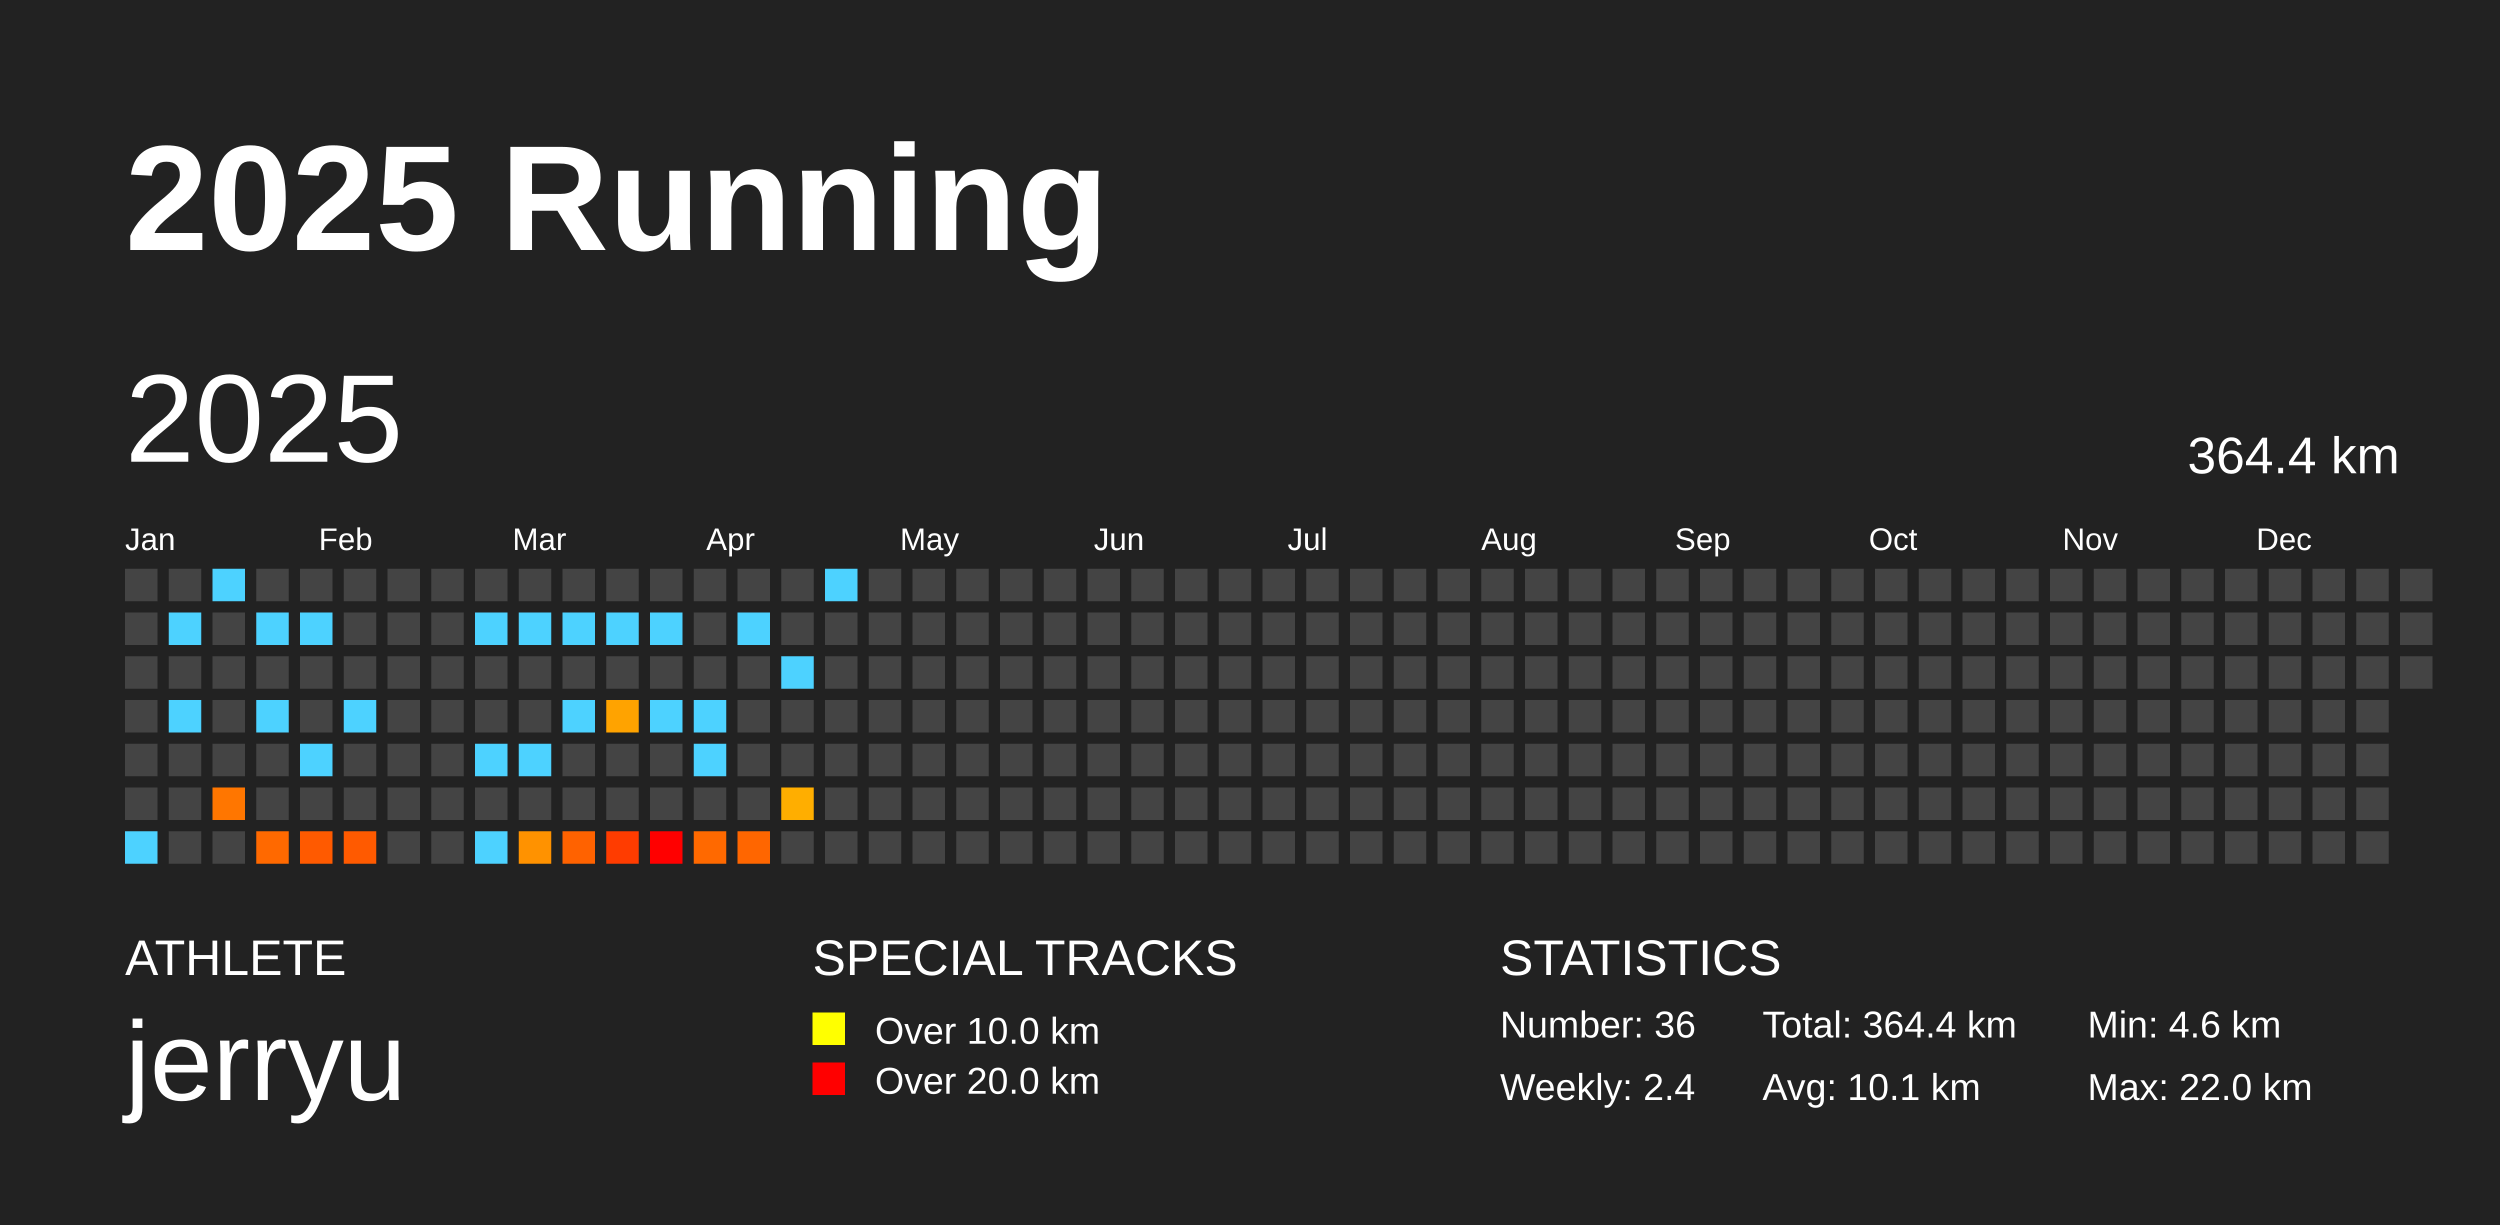
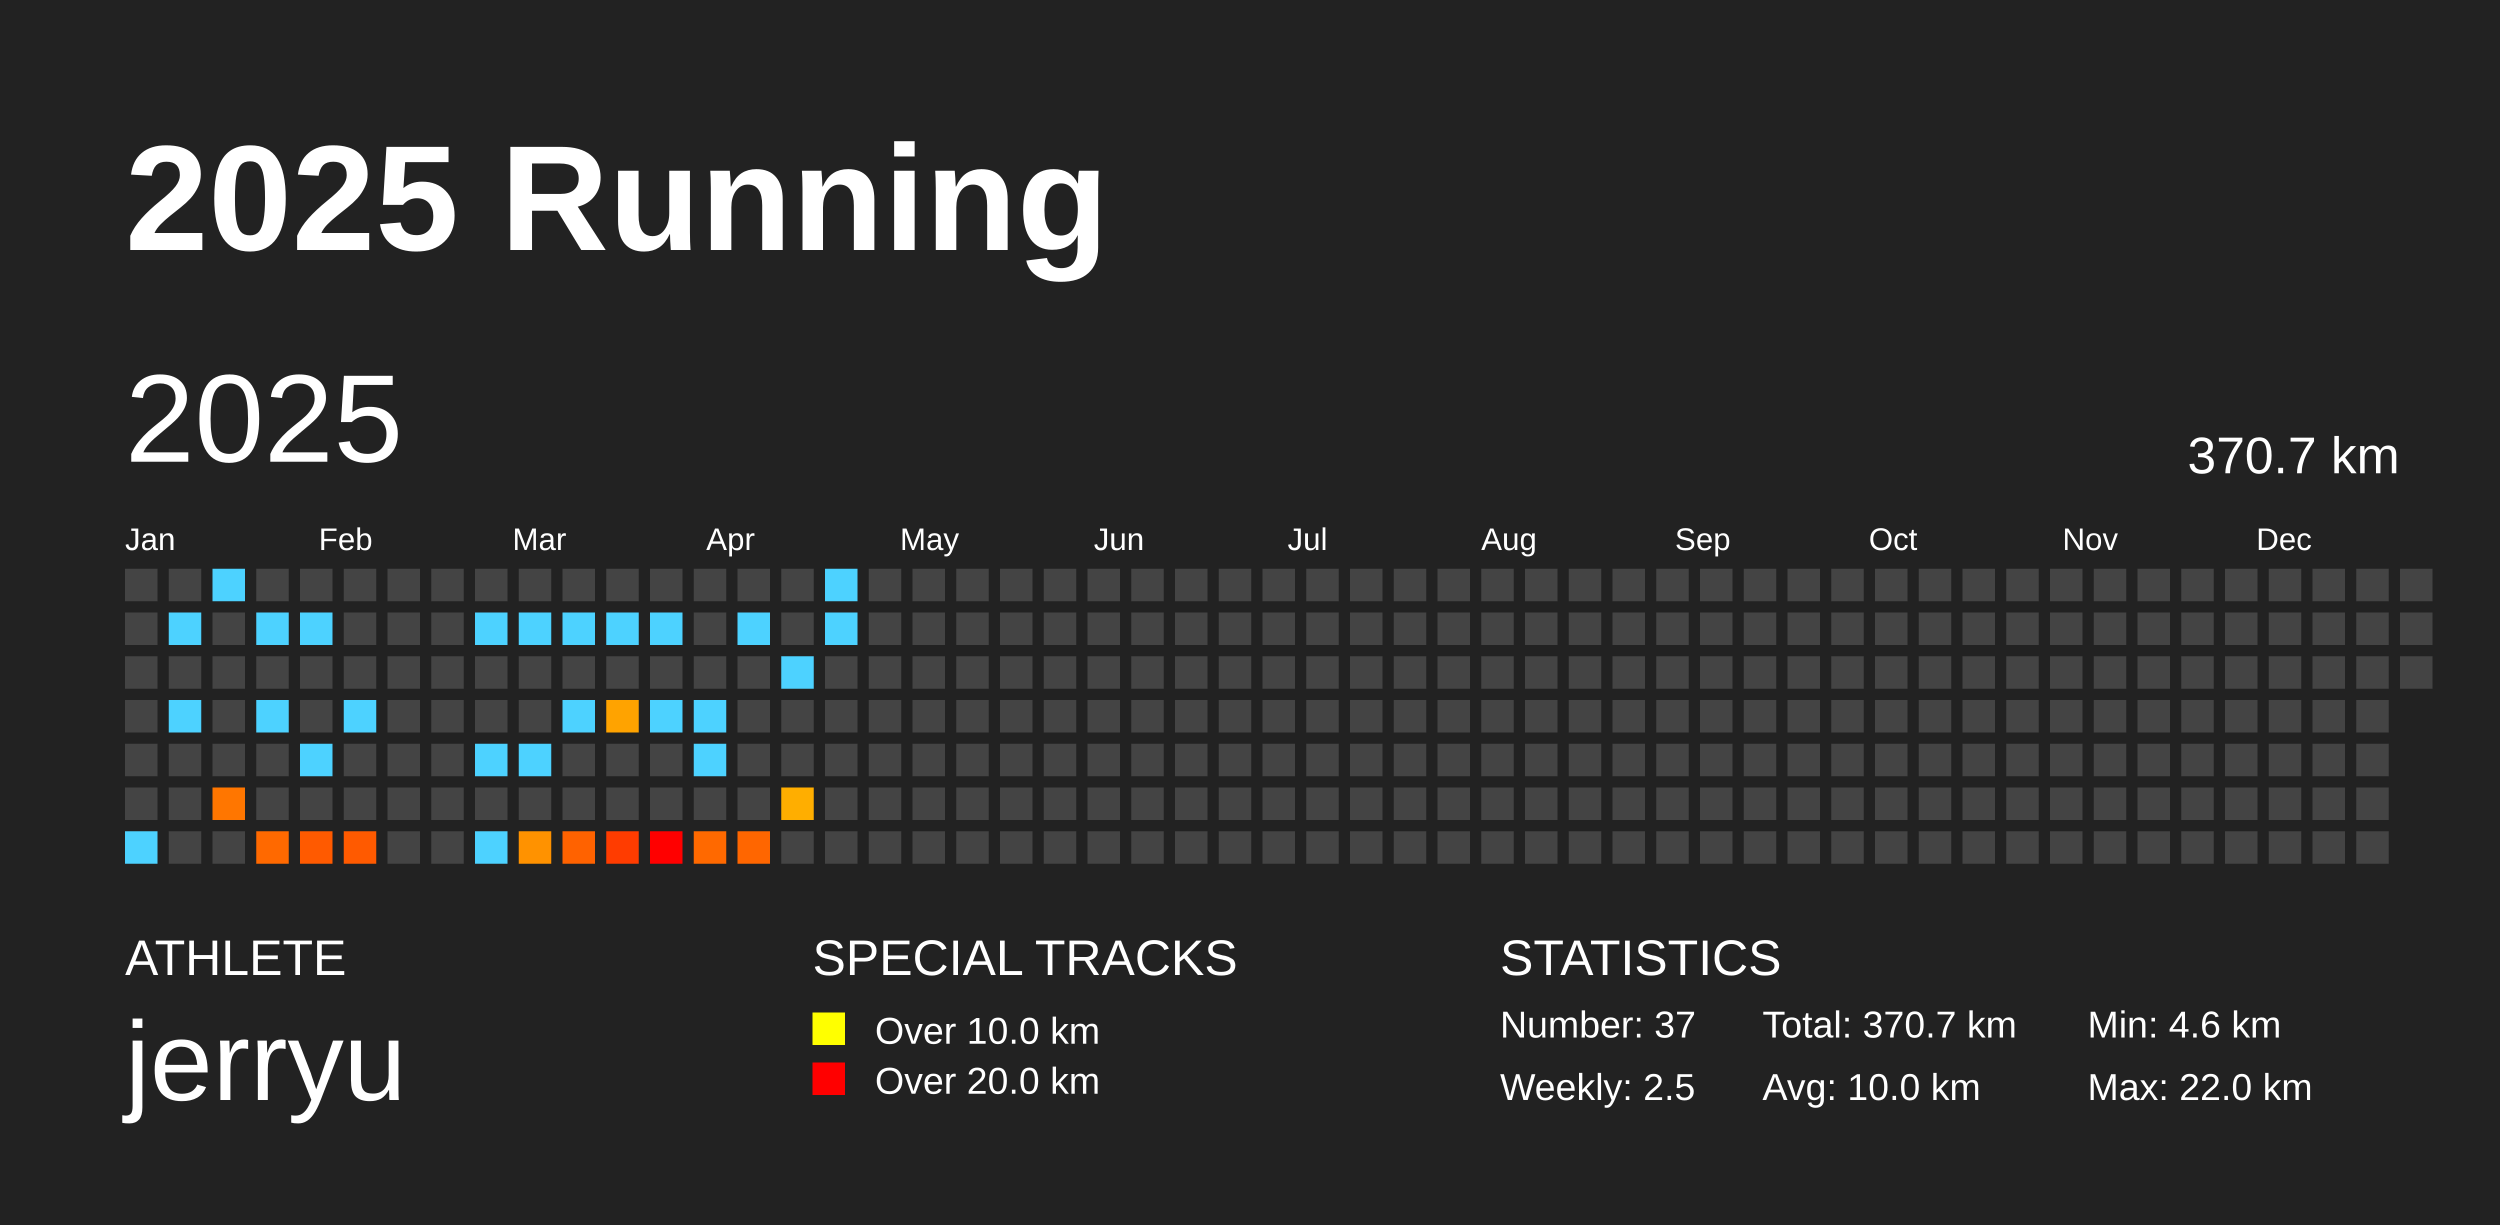
<svg xmlns="http://www.w3.org/2000/svg" baseProfile="full" height="98mm" version="1.1" viewBox="0,0,200,98" width="200mm">
  <defs />
  <rect fill="#222222" height="98" width="200" x="0" y="0" />
  <text fill="#FFFFFF" style="font-size:12px; font-family:Arial; font-weight:bold;" x="10" y="20">2025 Running</text>
  <text fill="#FFFFFF" style="font-size:4px; font-family:Arial" x="10" y="78">ATHLETE</text>
  <text fill="#FFFFFF" style="font-size:9px; font-family:Arial" x="10" y="88">jerryu</text>
  <text fill="#FFFFFF" style="font-size:4px; font-family:Arial" x="65" y="78">SPECIAL TRACKS</text>
  <rect fill="yellow" height="2.6" width="2.6" x="65" y="81" />
  <text fill="#FFFFFF" style="font-size:3px; font-family:Arial" x="70" y="83.5">Over 10.0 km</text>
  <rect fill="red" height="2.6" width="2.6" x="65" y="85" />
  <text fill="#FFFFFF" style="font-size:3px; font-family:Arial" x="70" y="87.5">Over 20.0 km</text>
  <text fill="#FFFFFF" style="font-size:4px; font-family:Arial" x="120" y="78">STATISTICS</text>
-   <text fill="#FFFFFF" style="font-size:3px; font-family:Arial" x="120" y="83">Number: 36</text>
-   <text fill="#FFFFFF" style="font-size:3px; font-family:Arial" x="120" y="88">Weekly: 2.4</text>
-   <text fill="#FFFFFF" style="font-size:3px; font-family:Arial" x="141" y="83">Total: 364.4 km</text>
-   <text fill="#FFFFFF" style="font-size:3px; font-family:Arial" x="141" y="88">Avg: 10.1 km</text>
+   <text fill="#FFFFFF" style="font-size:3px; font-family:Arial" x="120" y="83">Number: 37</text>
+   <text fill="#FFFFFF" style="font-size:3px; font-family:Arial" x="120" y="88">Weekly: 2.5</text>
+   <text fill="#FFFFFF" style="font-size:3px; font-family:Arial" x="141" y="83">Total: 370.7 km</text>
+   <text fill="#FFFFFF" style="font-size:3px; font-family:Arial" x="141" y="88">Avg: 10.0 km</text>
  <text fill="#FFFFFF" style="font-size:3px; font-family:Arial" x="167" y="83">Min: 4.6 km</text>
  <text fill="#FFFFFF" style="font-size:3px; font-family:Arial" x="167" y="88">Max: 22.0 km</text>
  <text dominant-baseline="hanging" fill="#FFFFFF" style="font-size:10.0px; font-family:Arial;" x="10" y="30">2025</text>
-   <text dominant-baseline="hanging" fill="#FFFFFF" style="font-size:4.125px; font-family:Arial;" x="175" y="35">364.4 km</text>
+   <text dominant-baseline="hanging" fill="#FFFFFF" style="font-size:4.125px; font-family:Arial;" x="175" y="35">370.7 km</text>
  <text fill="#FFFFFF" style="font-size:2.5px; font-family:Arial" x="10.0" y="44">Jan</text>
  <text fill="#FFFFFF" style="font-size:2.5px; font-family:Arial" x="25.5" y="44">Feb</text>
  <text fill="#FFFFFF" style="font-size:2.5px; font-family:Arial" x="41.0" y="44">Mar</text>
  <text fill="#FFFFFF" style="font-size:2.5px; font-family:Arial" x="56.5" y="44">Apr</text>
  <text fill="#FFFFFF" style="font-size:2.5px; font-family:Arial" x="72.0" y="44">May</text>
  <text fill="#FFFFFF" style="font-size:2.5px; font-family:Arial" x="87.5" y="44">Jun</text>
  <text fill="#FFFFFF" style="font-size:2.5px; font-family:Arial" x="103.0" y="44">Jul</text>
  <text fill="#FFFFFF" style="font-size:2.5px; font-family:Arial" x="118.5" y="44">Aug</text>
  <text fill="#FFFFFF" style="font-size:2.5px; font-family:Arial" x="134.0" y="44">Sep</text>
  <text fill="#FFFFFF" style="font-size:2.5px; font-family:Arial" x="149.5" y="44">Oct</text>
  <text fill="#FFFFFF" style="font-size:2.5px; font-family:Arial" x="165.0" y="44">Nov</text>
  <text fill="#FFFFFF" style="font-size:2.5px; font-family:Arial" x="180.5" y="44">Dec</text>
  <rect fill="#444444" height="2.6" width="2.6" x="10.0" y="45.5" />
  <rect fill="#444444" height="2.6" width="2.6" x="10.0" y="49.0" />
  <rect fill="#444444" height="2.6" width="2.6" x="10.0" y="52.5" />
  <rect fill="#444444" height="2.6" width="2.6" x="10.0" y="56.0" />
  <rect fill="#444444" height="2.6" width="2.6" x="10.0" y="59.5" />
  <rect fill="#444444" height="2.6" width="2.6" x="10.0" y="63.0" />
  <rect fill="#4dd2ff" height="2.6" width="2.6" x="10.0" y="66.5" />
  <rect fill="#444444" height="2.6" width="2.6" x="13.5" y="45.5" />
  <rect fill="#4dd2ff" height="2.6" width="2.6" x="13.5" y="49.0" />
  <rect fill="#444444" height="2.6" width="2.6" x="13.5" y="52.5" />
  <rect fill="#4dd2ff" height="2.6" width="2.6" x="13.5" y="56.0" />
  <rect fill="#444444" height="2.6" width="2.6" x="13.5" y="59.5" />
  <rect fill="#444444" height="2.6" width="2.6" x="13.5" y="63.0" />
  <rect fill="#444444" height="2.6" width="2.6" x="13.5" y="66.5" />
  <rect fill="#4dd2ff" height="2.6" width="2.6" x="17.0" y="45.5" />
  <rect fill="#444444" height="2.6" width="2.6" x="17.0" y="49.0" />
  <rect fill="#444444" height="2.6" width="2.6" x="17.0" y="52.5" />
  <rect fill="#444444" height="2.6" width="2.6" x="17.0" y="56.0" />
  <rect fill="#444444" height="2.6" width="2.6" x="17.0" y="59.5" />
  <rect fill="#ff7600" height="2.6" width="2.6" x="17.0" y="63.0" />
  <rect fill="#444444" height="2.6" width="2.6" x="17.0" y="66.5" />
  <rect fill="#444444" height="2.6" width="2.6" x="20.5" y="45.5" />
  <rect fill="#4dd2ff" height="2.6" width="2.6" x="20.5" y="49.0" />
  <rect fill="#444444" height="2.6" width="2.6" x="20.5" y="52.5" />
  <rect fill="#4dd2ff" height="2.6" width="2.6" x="20.5" y="56.0" />
  <rect fill="#444444" height="2.6" width="2.6" x="20.5" y="59.5" />
  <rect fill="#444444" height="2.6" width="2.6" x="20.5" y="63.0" />
  <rect fill="#ff6900" height="2.6" width="2.6" x="20.5" y="66.5" />
  <rect fill="#444444" height="2.6" width="2.6" x="24.0" y="45.5" />
  <rect fill="#4dd2ff" height="2.6" width="2.6" x="24.0" y="49.0" />
  <rect fill="#444444" height="2.6" width="2.6" x="24.0" y="52.5" />
  <rect fill="#444444" height="2.6" width="2.6" x="24.0" y="56.0" />
  <rect fill="#4dd2ff" height="2.6" width="2.6" x="24.0" y="59.5" />
  <rect fill="#444444" height="2.6" width="2.6" x="24.0" y="63.0" />
  <rect fill="#ff5a00" height="2.6" width="2.6" x="24.0" y="66.5" />
  <rect fill="#444444" height="2.6" width="2.6" x="27.5" y="45.5" />
  <rect fill="#444444" height="2.6" width="2.6" x="27.5" y="49.0" />
  <rect fill="#444444" height="2.6" width="2.6" x="27.5" y="52.5" />
  <rect fill="#4dd2ff" height="2.6" width="2.6" x="27.5" y="56.0" />
  <rect fill="#444444" height="2.6" width="2.6" x="27.5" y="59.5" />
  <rect fill="#444444" height="2.6" width="2.6" x="27.5" y="63.0" />
  <rect fill="#ff5a00" height="2.6" width="2.6" x="27.5" y="66.5" />
  <rect fill="#444444" height="2.6" width="2.6" x="31.0" y="45.5" />
  <rect fill="#444444" height="2.6" width="2.6" x="31.0" y="49.0" />
  <rect fill="#444444" height="2.6" width="2.6" x="31.0" y="52.5" />
  <rect fill="#444444" height="2.6" width="2.6" x="31.0" y="56.0" />
  <rect fill="#444444" height="2.6" width="2.6" x="31.0" y="59.5" />
  <rect fill="#444444" height="2.6" width="2.6" x="31.0" y="63.0" />
  <rect fill="#444444" height="2.6" width="2.6" x="31.0" y="66.5" />
  <rect fill="#444444" height="2.6" width="2.6" x="34.5" y="45.5" />
  <rect fill="#444444" height="2.6" width="2.6" x="34.5" y="49.0" />
  <rect fill="#444444" height="2.6" width="2.6" x="34.5" y="52.5" />
  <rect fill="#444444" height="2.6" width="2.6" x="34.5" y="56.0" />
  <rect fill="#444444" height="2.6" width="2.6" x="34.5" y="59.5" />
  <rect fill="#444444" height="2.6" width="2.6" x="34.5" y="63.0" />
  <rect fill="#444444" height="2.6" width="2.6" x="34.5" y="66.5" />
  <rect fill="#444444" height="2.6" width="2.6" x="38.0" y="45.5" />
  <rect fill="#4dd2ff" height="2.6" width="2.6" x="38.0" y="49.0" />
  <rect fill="#444444" height="2.6" width="2.6" x="38.0" y="52.5" />
  <rect fill="#444444" height="2.6" width="2.6" x="38.0" y="56.0" />
  <rect fill="#4dd2ff" height="2.6" width="2.6" x="38.0" y="59.5" />
  <rect fill="#444444" height="2.6" width="2.6" x="38.0" y="63.0" />
  <rect fill="#4dd2ff" height="2.6" width="2.6" x="38.0" y="66.5" />
  <rect fill="#444444" height="2.6" width="2.6" x="41.5" y="45.5" />
  <rect fill="#4dd2ff" height="2.6" width="2.6" x="41.5" y="49.0" />
  <rect fill="#444444" height="2.6" width="2.6" x="41.5" y="52.5" />
  <rect fill="#444444" height="2.6" width="2.6" x="41.5" y="56.0" />
  <rect fill="#4dd2ff" height="2.6" width="2.6" x="41.5" y="59.5" />
  <rect fill="#444444" height="2.6" width="2.6" x="41.5" y="63.0" />
  <rect fill="#ff9200" height="2.6" width="2.6" x="41.5" y="66.5" />
  <rect fill="#444444" height="2.6" width="2.6" x="45.0" y="45.5" />
  <rect fill="#4dd2ff" height="2.6" width="2.6" x="45.0" y="49.0" />
  <rect fill="#444444" height="2.6" width="2.6" x="45.0" y="52.5" />
  <rect fill="#4dd2ff" height="2.6" width="2.6" x="45.0" y="56.0" />
  <rect fill="#444444" height="2.6" width="2.6" x="45.0" y="59.5" />
  <rect fill="#444444" height="2.6" width="2.6" x="45.0" y="63.0" />
  <rect fill="#ff6200" height="2.6" width="2.6" x="45.0" y="66.5" />
  <rect fill="#444444" height="2.6" width="2.6" x="48.5" y="45.5" />
  <rect fill="#4dd2ff" height="2.6" width="2.6" x="48.5" y="49.0" />
  <rect fill="#444444" height="2.6" width="2.6" x="48.5" y="52.5" />
  <rect fill="#ffa300" height="2.6" width="2.6" x="48.5" y="56.0" />
  <rect fill="#444444" height="2.6" width="2.6" x="48.5" y="59.5" />
  <rect fill="#444444" height="2.6" width="2.6" x="48.5" y="63.0" />
  <rect fill="#ff3c00" height="2.6" width="2.6" x="48.5" y="66.5" />
  <rect fill="#444444" height="2.6" width="2.6" x="52.0" y="45.5" />
  <rect fill="#4dd2ff" height="2.6" width="2.6" x="52.0" y="49.0" />
  <rect fill="#444444" height="2.6" width="2.6" x="52.0" y="52.5" />
  <rect fill="#4dd2ff" height="2.6" width="2.6" x="52.0" y="56.0" />
  <rect fill="#444444" height="2.6" width="2.6" x="52.0" y="59.5" />
  <rect fill="#444444" height="2.6" width="2.6" x="52.0" y="63.0" />
  <rect fill="red" height="2.6" width="2.6" x="52.0" y="66.5" />
  <rect fill="#444444" height="2.6" width="2.6" x="55.5" y="45.5" />
  <rect fill="#444444" height="2.6" width="2.6" x="55.5" y="49.0" />
  <rect fill="#444444" height="2.6" width="2.6" x="55.5" y="52.5" />
  <rect fill="#4dd2ff" height="2.6" width="2.6" x="55.5" y="56.0" />
  <rect fill="#4dd2ff" height="2.6" width="2.6" x="55.5" y="59.5" />
  <rect fill="#444444" height="2.6" width="2.6" x="55.5" y="63.0" />
  <rect fill="#ff6900" height="2.6" width="2.6" x="55.5" y="66.5" />
  <rect fill="#444444" height="2.6" width="2.6" x="59.0" y="45.5" />
  <rect fill="#4dd2ff" height="2.6" width="2.6" x="59.0" y="49.0" />
  <rect fill="#444444" height="2.6" width="2.6" x="59.0" y="52.5" />
  <rect fill="#444444" height="2.6" width="2.6" x="59.0" y="56.0" />
  <rect fill="#444444" height="2.6" width="2.6" x="59.0" y="59.5" />
  <rect fill="#444444" height="2.6" width="2.6" x="59.0" y="63.0" />
  <rect fill="#ff6600" height="2.6" width="2.6" x="59.0" y="66.5" />
  <rect fill="#444444" height="2.6" width="2.6" x="62.5" y="45.5" />
  <rect fill="#444444" height="2.6" width="2.6" x="62.5" y="49.0" />
  <rect fill="#4dd2ff" height="2.6" width="2.6" x="62.5" y="52.5" />
  <rect fill="#444444" height="2.6" width="2.6" x="62.5" y="56.0" />
  <rect fill="#444444" height="2.6" width="2.6" x="62.5" y="59.5" />
  <rect fill="#ffae00" height="2.6" width="2.6" x="62.5" y="63.0" />
  <rect fill="#444444" height="2.6" width="2.6" x="62.5" y="66.5" />
  <rect fill="#4dd2ff" height="2.6" width="2.6" x="66.0" y="45.5" />
-   <rect fill="#444444" height="2.6" width="2.6" x="66.0" y="49.0" />
+   <rect fill="#4dd2ff" height="2.6" width="2.6" x="66.0" y="49.0" />
  <rect fill="#444444" height="2.6" width="2.6" x="66.0" y="52.5" />
  <rect fill="#444444" height="2.6" width="2.6" x="66.0" y="56.0" />
  <rect fill="#444444" height="2.6" width="2.6" x="66.0" y="59.5" />
  <rect fill="#444444" height="2.6" width="2.6" x="66.0" y="63.0" />
  <rect fill="#444444" height="2.6" width="2.6" x="66.0" y="66.5" />
  <rect fill="#444444" height="2.6" width="2.6" x="69.5" y="45.5" />
  <rect fill="#444444" height="2.6" width="2.6" x="69.5" y="49.0" />
  <rect fill="#444444" height="2.6" width="2.6" x="69.5" y="52.5" />
  <rect fill="#444444" height="2.6" width="2.6" x="69.5" y="56.0" />
  <rect fill="#444444" height="2.6" width="2.6" x="69.5" y="59.5" />
  <rect fill="#444444" height="2.6" width="2.6" x="69.5" y="63.0" />
  <rect fill="#444444" height="2.6" width="2.6" x="69.5" y="66.5" />
  <rect fill="#444444" height="2.6" width="2.6" x="73.0" y="45.5" />
  <rect fill="#444444" height="2.6" width="2.6" x="73.0" y="49.0" />
  <rect fill="#444444" height="2.6" width="2.6" x="73.0" y="52.5" />
  <rect fill="#444444" height="2.6" width="2.6" x="73.0" y="56.0" />
  <rect fill="#444444" height="2.6" width="2.6" x="73.0" y="59.5" />
  <rect fill="#444444" height="2.6" width="2.6" x="73.0" y="63.0" />
  <rect fill="#444444" height="2.6" width="2.6" x="73.0" y="66.5" />
  <rect fill="#444444" height="2.6" width="2.6" x="76.5" y="45.5" />
  <rect fill="#444444" height="2.6" width="2.6" x="76.5" y="49.0" />
  <rect fill="#444444" height="2.6" width="2.6" x="76.5" y="52.5" />
  <rect fill="#444444" height="2.6" width="2.6" x="76.5" y="56.0" />
  <rect fill="#444444" height="2.6" width="2.6" x="76.5" y="59.5" />
  <rect fill="#444444" height="2.6" width="2.6" x="76.5" y="63.0" />
  <rect fill="#444444" height="2.6" width="2.6" x="76.5" y="66.5" />
  <rect fill="#444444" height="2.6" width="2.6" x="80.0" y="45.5" />
  <rect fill="#444444" height="2.6" width="2.6" x="80.0" y="49.0" />
  <rect fill="#444444" height="2.6" width="2.6" x="80.0" y="52.5" />
  <rect fill="#444444" height="2.6" width="2.6" x="80.0" y="56.0" />
  <rect fill="#444444" height="2.6" width="2.6" x="80.0" y="59.5" />
  <rect fill="#444444" height="2.6" width="2.6" x="80.0" y="63.0" />
  <rect fill="#444444" height="2.6" width="2.6" x="80.0" y="66.5" />
  <rect fill="#444444" height="2.6" width="2.6" x="83.5" y="45.5" />
  <rect fill="#444444" height="2.6" width="2.6" x="83.5" y="49.0" />
  <rect fill="#444444" height="2.6" width="2.6" x="83.5" y="52.5" />
  <rect fill="#444444" height="2.6" width="2.6" x="83.5" y="56.0" />
  <rect fill="#444444" height="2.6" width="2.6" x="83.5" y="59.5" />
  <rect fill="#444444" height="2.6" width="2.6" x="83.5" y="63.0" />
  <rect fill="#444444" height="2.6" width="2.6" x="83.5" y="66.5" />
  <rect fill="#444444" height="2.6" width="2.6" x="87.0" y="45.5" />
  <rect fill="#444444" height="2.6" width="2.6" x="87.0" y="49.0" />
  <rect fill="#444444" height="2.6" width="2.6" x="87.0" y="52.5" />
  <rect fill="#444444" height="2.6" width="2.6" x="87.0" y="56.0" />
  <rect fill="#444444" height="2.6" width="2.6" x="87.0" y="59.5" />
  <rect fill="#444444" height="2.6" width="2.6" x="87.0" y="63.0" />
  <rect fill="#444444" height="2.6" width="2.6" x="87.0" y="66.5" />
  <rect fill="#444444" height="2.6" width="2.6" x="90.5" y="45.5" />
  <rect fill="#444444" height="2.6" width="2.6" x="90.5" y="49.0" />
  <rect fill="#444444" height="2.6" width="2.6" x="90.5" y="52.5" />
  <rect fill="#444444" height="2.6" width="2.6" x="90.5" y="56.0" />
  <rect fill="#444444" height="2.6" width="2.6" x="90.5" y="59.5" />
  <rect fill="#444444" height="2.6" width="2.6" x="90.5" y="63.0" />
  <rect fill="#444444" height="2.6" width="2.6" x="90.5" y="66.5" />
  <rect fill="#444444" height="2.6" width="2.6" x="94.0" y="45.5" />
  <rect fill="#444444" height="2.6" width="2.6" x="94.0" y="49.0" />
  <rect fill="#444444" height="2.6" width="2.6" x="94.0" y="52.5" />
  <rect fill="#444444" height="2.6" width="2.6" x="94.0" y="56.0" />
  <rect fill="#444444" height="2.6" width="2.6" x="94.0" y="59.5" />
  <rect fill="#444444" height="2.6" width="2.6" x="94.0" y="63.0" />
  <rect fill="#444444" height="2.6" width="2.6" x="94.0" y="66.5" />
  <rect fill="#444444" height="2.6" width="2.6" x="97.5" y="45.5" />
  <rect fill="#444444" height="2.6" width="2.6" x="97.5" y="49.0" />
  <rect fill="#444444" height="2.6" width="2.6" x="97.5" y="52.5" />
  <rect fill="#444444" height="2.6" width="2.6" x="97.5" y="56.0" />
  <rect fill="#444444" height="2.6" width="2.6" x="97.5" y="59.5" />
  <rect fill="#444444" height="2.6" width="2.6" x="97.5" y="63.0" />
  <rect fill="#444444" height="2.6" width="2.6" x="97.5" y="66.5" />
  <rect fill="#444444" height="2.6" width="2.6" x="101.0" y="45.5" />
  <rect fill="#444444" height="2.6" width="2.6" x="101.0" y="49.0" />
  <rect fill="#444444" height="2.6" width="2.6" x="101.0" y="52.5" />
  <rect fill="#444444" height="2.6" width="2.6" x="101.0" y="56.0" />
  <rect fill="#444444" height="2.6" width="2.6" x="101.0" y="59.5" />
  <rect fill="#444444" height="2.6" width="2.6" x="101.0" y="63.0" />
  <rect fill="#444444" height="2.6" width="2.6" x="101.0" y="66.5" />
  <rect fill="#444444" height="2.6" width="2.6" x="104.5" y="45.5" />
  <rect fill="#444444" height="2.6" width="2.6" x="104.5" y="49.0" />
  <rect fill="#444444" height="2.6" width="2.6" x="104.5" y="52.5" />
  <rect fill="#444444" height="2.6" width="2.6" x="104.5" y="56.0" />
  <rect fill="#444444" height="2.6" width="2.6" x="104.5" y="59.5" />
  <rect fill="#444444" height="2.6" width="2.6" x="104.5" y="63.0" />
  <rect fill="#444444" height="2.6" width="2.6" x="104.5" y="66.5" />
  <rect fill="#444444" height="2.6" width="2.6" x="108.0" y="45.5" />
  <rect fill="#444444" height="2.6" width="2.6" x="108.0" y="49.0" />
  <rect fill="#444444" height="2.6" width="2.6" x="108.0" y="52.5" />
  <rect fill="#444444" height="2.6" width="2.6" x="108.0" y="56.0" />
  <rect fill="#444444" height="2.6" width="2.6" x="108.0" y="59.5" />
  <rect fill="#444444" height="2.6" width="2.6" x="108.0" y="63.0" />
  <rect fill="#444444" height="2.6" width="2.6" x="108.0" y="66.5" />
  <rect fill="#444444" height="2.6" width="2.6" x="111.5" y="45.5" />
  <rect fill="#444444" height="2.6" width="2.6" x="111.5" y="49.0" />
  <rect fill="#444444" height="2.6" width="2.6" x="111.5" y="52.5" />
  <rect fill="#444444" height="2.6" width="2.6" x="111.5" y="56.0" />
  <rect fill="#444444" height="2.6" width="2.6" x="111.5" y="59.5" />
  <rect fill="#444444" height="2.6" width="2.6" x="111.5" y="63.0" />
  <rect fill="#444444" height="2.6" width="2.6" x="111.5" y="66.5" />
  <rect fill="#444444" height="2.6" width="2.6" x="115.0" y="45.5" />
  <rect fill="#444444" height="2.6" width="2.6" x="115.0" y="49.0" />
  <rect fill="#444444" height="2.6" width="2.6" x="115.0" y="52.5" />
  <rect fill="#444444" height="2.6" width="2.6" x="115.0" y="56.0" />
  <rect fill="#444444" height="2.6" width="2.6" x="115.0" y="59.5" />
  <rect fill="#444444" height="2.6" width="2.6" x="115.0" y="63.0" />
  <rect fill="#444444" height="2.6" width="2.6" x="115.0" y="66.5" />
  <rect fill="#444444" height="2.6" width="2.6" x="118.5" y="45.5" />
  <rect fill="#444444" height="2.6" width="2.6" x="118.5" y="49.0" />
  <rect fill="#444444" height="2.6" width="2.6" x="118.5" y="52.5" />
  <rect fill="#444444" height="2.6" width="2.6" x="118.5" y="56.0" />
  <rect fill="#444444" height="2.6" width="2.6" x="118.5" y="59.5" />
  <rect fill="#444444" height="2.6" width="2.6" x="118.5" y="63.0" />
  <rect fill="#444444" height="2.6" width="2.6" x="118.5" y="66.5" />
  <rect fill="#444444" height="2.6" width="2.6" x="122.0" y="45.5" />
  <rect fill="#444444" height="2.6" width="2.6" x="122.0" y="49.0" />
  <rect fill="#444444" height="2.6" width="2.6" x="122.0" y="52.5" />
  <rect fill="#444444" height="2.6" width="2.6" x="122.0" y="56.0" />
  <rect fill="#444444" height="2.6" width="2.6" x="122.0" y="59.5" />
  <rect fill="#444444" height="2.6" width="2.6" x="122.0" y="63.0" />
  <rect fill="#444444" height="2.6" width="2.6" x="122.0" y="66.5" />
  <rect fill="#444444" height="2.6" width="2.6" x="125.5" y="45.5" />
  <rect fill="#444444" height="2.6" width="2.6" x="125.5" y="49.0" />
  <rect fill="#444444" height="2.6" width="2.6" x="125.5" y="52.5" />
  <rect fill="#444444" height="2.6" width="2.6" x="125.5" y="56.0" />
  <rect fill="#444444" height="2.6" width="2.6" x="125.5" y="59.5" />
  <rect fill="#444444" height="2.6" width="2.6" x="125.5" y="63.0" />
  <rect fill="#444444" height="2.6" width="2.6" x="125.5" y="66.5" />
  <rect fill="#444444" height="2.6" width="2.6" x="129.0" y="45.5" />
  <rect fill="#444444" height="2.6" width="2.6" x="129.0" y="49.0" />
  <rect fill="#444444" height="2.6" width="2.6" x="129.0" y="52.5" />
  <rect fill="#444444" height="2.6" width="2.6" x="129.0" y="56.0" />
  <rect fill="#444444" height="2.6" width="2.6" x="129.0" y="59.5" />
  <rect fill="#444444" height="2.6" width="2.6" x="129.0" y="63.0" />
  <rect fill="#444444" height="2.6" width="2.6" x="129.0" y="66.5" />
  <rect fill="#444444" height="2.6" width="2.6" x="132.5" y="45.5" />
  <rect fill="#444444" height="2.6" width="2.6" x="132.5" y="49.0" />
  <rect fill="#444444" height="2.6" width="2.6" x="132.5" y="52.5" />
  <rect fill="#444444" height="2.6" width="2.6" x="132.5" y="56.0" />
  <rect fill="#444444" height="2.6" width="2.6" x="132.5" y="59.5" />
  <rect fill="#444444" height="2.6" width="2.6" x="132.5" y="63.0" />
  <rect fill="#444444" height="2.6" width="2.6" x="132.5" y="66.5" />
  <rect fill="#444444" height="2.6" width="2.6" x="136.0" y="45.5" />
  <rect fill="#444444" height="2.6" width="2.6" x="136.0" y="49.0" />
  <rect fill="#444444" height="2.6" width="2.6" x="136.0" y="52.5" />
  <rect fill="#444444" height="2.6" width="2.6" x="136.0" y="56.0" />
  <rect fill="#444444" height="2.6" width="2.6" x="136.0" y="59.5" />
  <rect fill="#444444" height="2.6" width="2.6" x="136.0" y="63.0" />
  <rect fill="#444444" height="2.6" width="2.6" x="136.0" y="66.5" />
  <rect fill="#444444" height="2.6" width="2.6" x="139.5" y="45.5" />
  <rect fill="#444444" height="2.6" width="2.6" x="139.5" y="49.0" />
  <rect fill="#444444" height="2.6" width="2.6" x="139.5" y="52.5" />
  <rect fill="#444444" height="2.6" width="2.6" x="139.5" y="56.0" />
  <rect fill="#444444" height="2.6" width="2.6" x="139.5" y="59.5" />
  <rect fill="#444444" height="2.6" width="2.6" x="139.5" y="63.0" />
  <rect fill="#444444" height="2.6" width="2.6" x="139.5" y="66.5" />
  <rect fill="#444444" height="2.6" width="2.6" x="143.0" y="45.5" />
  <rect fill="#444444" height="2.6" width="2.6" x="143.0" y="49.0" />
  <rect fill="#444444" height="2.6" width="2.6" x="143.0" y="52.5" />
  <rect fill="#444444" height="2.6" width="2.6" x="143.0" y="56.0" />
  <rect fill="#444444" height="2.6" width="2.6" x="143.0" y="59.5" />
  <rect fill="#444444" height="2.6" width="2.6" x="143.0" y="63.0" />
  <rect fill="#444444" height="2.6" width="2.6" x="143.0" y="66.5" />
  <rect fill="#444444" height="2.6" width="2.6" x="146.5" y="45.5" />
  <rect fill="#444444" height="2.6" width="2.6" x="146.5" y="49.0" />
  <rect fill="#444444" height="2.6" width="2.6" x="146.5" y="52.5" />
  <rect fill="#444444" height="2.6" width="2.6" x="146.5" y="56.0" />
  <rect fill="#444444" height="2.6" width="2.6" x="146.5" y="59.5" />
  <rect fill="#444444" height="2.6" width="2.6" x="146.5" y="63.0" />
  <rect fill="#444444" height="2.6" width="2.6" x="146.5" y="66.5" />
  <rect fill="#444444" height="2.6" width="2.6" x="150.0" y="45.5" />
  <rect fill="#444444" height="2.6" width="2.6" x="150.0" y="49.0" />
  <rect fill="#444444" height="2.6" width="2.6" x="150.0" y="52.5" />
  <rect fill="#444444" height="2.6" width="2.6" x="150.0" y="56.0" />
  <rect fill="#444444" height="2.6" width="2.6" x="150.0" y="59.5" />
  <rect fill="#444444" height="2.6" width="2.6" x="150.0" y="63.0" />
  <rect fill="#444444" height="2.6" width="2.6" x="150.0" y="66.5" />
  <rect fill="#444444" height="2.6" width="2.6" x="153.5" y="45.5" />
  <rect fill="#444444" height="2.6" width="2.6" x="153.5" y="49.0" />
  <rect fill="#444444" height="2.6" width="2.6" x="153.5" y="52.5" />
  <rect fill="#444444" height="2.6" width="2.6" x="153.5" y="56.0" />
  <rect fill="#444444" height="2.6" width="2.6" x="153.5" y="59.5" />
  <rect fill="#444444" height="2.6" width="2.6" x="153.5" y="63.0" />
  <rect fill="#444444" height="2.6" width="2.6" x="153.5" y="66.5" />
  <rect fill="#444444" height="2.6" width="2.6" x="157.0" y="45.5" />
  <rect fill="#444444" height="2.6" width="2.6" x="157.0" y="49.0" />
  <rect fill="#444444" height="2.6" width="2.6" x="157.0" y="52.5" />
  <rect fill="#444444" height="2.6" width="2.6" x="157.0" y="56.0" />
  <rect fill="#444444" height="2.6" width="2.6" x="157.0" y="59.5" />
  <rect fill="#444444" height="2.6" width="2.6" x="157.0" y="63.0" />
  <rect fill="#444444" height="2.6" width="2.6" x="157.0" y="66.5" />
  <rect fill="#444444" height="2.6" width="2.6" x="160.5" y="45.5" />
  <rect fill="#444444" height="2.6" width="2.6" x="160.5" y="49.0" />
  <rect fill="#444444" height="2.6" width="2.6" x="160.5" y="52.5" />
  <rect fill="#444444" height="2.6" width="2.6" x="160.5" y="56.0" />
  <rect fill="#444444" height="2.6" width="2.6" x="160.5" y="59.5" />
  <rect fill="#444444" height="2.6" width="2.6" x="160.5" y="63.0" />
  <rect fill="#444444" height="2.6" width="2.6" x="160.5" y="66.5" />
  <rect fill="#444444" height="2.6" width="2.6" x="164.0" y="45.5" />
  <rect fill="#444444" height="2.6" width="2.6" x="164.0" y="49.0" />
  <rect fill="#444444" height="2.6" width="2.6" x="164.0" y="52.5" />
  <rect fill="#444444" height="2.6" width="2.6" x="164.0" y="56.0" />
  <rect fill="#444444" height="2.6" width="2.6" x="164.0" y="59.5" />
  <rect fill="#444444" height="2.6" width="2.6" x="164.0" y="63.0" />
  <rect fill="#444444" height="2.6" width="2.6" x="164.0" y="66.5" />
  <rect fill="#444444" height="2.6" width="2.6" x="167.5" y="45.5" />
  <rect fill="#444444" height="2.6" width="2.6" x="167.5" y="49.0" />
  <rect fill="#444444" height="2.6" width="2.6" x="167.5" y="52.5" />
  <rect fill="#444444" height="2.6" width="2.6" x="167.5" y="56.0" />
  <rect fill="#444444" height="2.6" width="2.6" x="167.5" y="59.5" />
  <rect fill="#444444" height="2.6" width="2.6" x="167.5" y="63.0" />
  <rect fill="#444444" height="2.6" width="2.6" x="167.5" y="66.5" />
  <rect fill="#444444" height="2.6" width="2.6" x="171.0" y="45.5" />
  <rect fill="#444444" height="2.6" width="2.6" x="171.0" y="49.0" />
  <rect fill="#444444" height="2.6" width="2.6" x="171.0" y="52.5" />
  <rect fill="#444444" height="2.6" width="2.6" x="171.0" y="56.0" />
  <rect fill="#444444" height="2.6" width="2.6" x="171.0" y="59.5" />
  <rect fill="#444444" height="2.6" width="2.6" x="171.0" y="63.0" />
  <rect fill="#444444" height="2.6" width="2.6" x="171.0" y="66.5" />
  <rect fill="#444444" height="2.6" width="2.6" x="174.5" y="45.5" />
  <rect fill="#444444" height="2.6" width="2.6" x="174.5" y="49.0" />
  <rect fill="#444444" height="2.6" width="2.6" x="174.5" y="52.5" />
  <rect fill="#444444" height="2.6" width="2.6" x="174.5" y="56.0" />
  <rect fill="#444444" height="2.6" width="2.6" x="174.5" y="59.5" />
  <rect fill="#444444" height="2.6" width="2.6" x="174.5" y="63.0" />
  <rect fill="#444444" height="2.6" width="2.6" x="174.5" y="66.5" />
  <rect fill="#444444" height="2.6" width="2.6" x="178.0" y="45.5" />
  <rect fill="#444444" height="2.6" width="2.6" x="178.0" y="49.0" />
  <rect fill="#444444" height="2.6" width="2.6" x="178.0" y="52.5" />
  <rect fill="#444444" height="2.6" width="2.6" x="178.0" y="56.0" />
  <rect fill="#444444" height="2.6" width="2.6" x="178.0" y="59.5" />
  <rect fill="#444444" height="2.6" width="2.6" x="178.0" y="63.0" />
  <rect fill="#444444" height="2.6" width="2.6" x="178.0" y="66.5" />
  <rect fill="#444444" height="2.6" width="2.6" x="181.5" y="45.5" />
  <rect fill="#444444" height="2.6" width="2.6" x="181.5" y="49.0" />
  <rect fill="#444444" height="2.6" width="2.6" x="181.5" y="52.5" />
  <rect fill="#444444" height="2.6" width="2.6" x="181.5" y="56.0" />
  <rect fill="#444444" height="2.6" width="2.6" x="181.5" y="59.5" />
  <rect fill="#444444" height="2.6" width="2.6" x="181.5" y="63.0" />
  <rect fill="#444444" height="2.6" width="2.6" x="181.5" y="66.5" />
  <rect fill="#444444" height="2.6" width="2.6" x="185.0" y="45.5" />
  <rect fill="#444444" height="2.6" width="2.6" x="185.0" y="49.0" />
  <rect fill="#444444" height="2.6" width="2.6" x="185.0" y="52.5" />
  <rect fill="#444444" height="2.6" width="2.6" x="185.0" y="56.0" />
  <rect fill="#444444" height="2.6" width="2.6" x="185.0" y="59.5" />
  <rect fill="#444444" height="2.6" width="2.6" x="185.0" y="63.0" />
  <rect fill="#444444" height="2.6" width="2.6" x="185.0" y="66.5" />
  <rect fill="#444444" height="2.6" width="2.6" x="188.5" y="45.5" />
  <rect fill="#444444" height="2.6" width="2.6" x="188.5" y="49.0" />
  <rect fill="#444444" height="2.6" width="2.6" x="188.5" y="52.5" />
  <rect fill="#444444" height="2.6" width="2.6" x="188.5" y="56.0" />
  <rect fill="#444444" height="2.6" width="2.6" x="188.5" y="59.5" />
  <rect fill="#444444" height="2.6" width="2.6" x="188.5" y="63.0" />
  <rect fill="#444444" height="2.6" width="2.6" x="188.5" y="66.5" />
  <rect fill="#444444" height="2.6" width="2.6" x="192.0" y="45.5" />
  <rect fill="#444444" height="2.6" width="2.6" x="192.0" y="49.0" />
  <rect fill="#444444" height="2.6" width="2.6" x="192.0" y="52.5" />
</svg>
